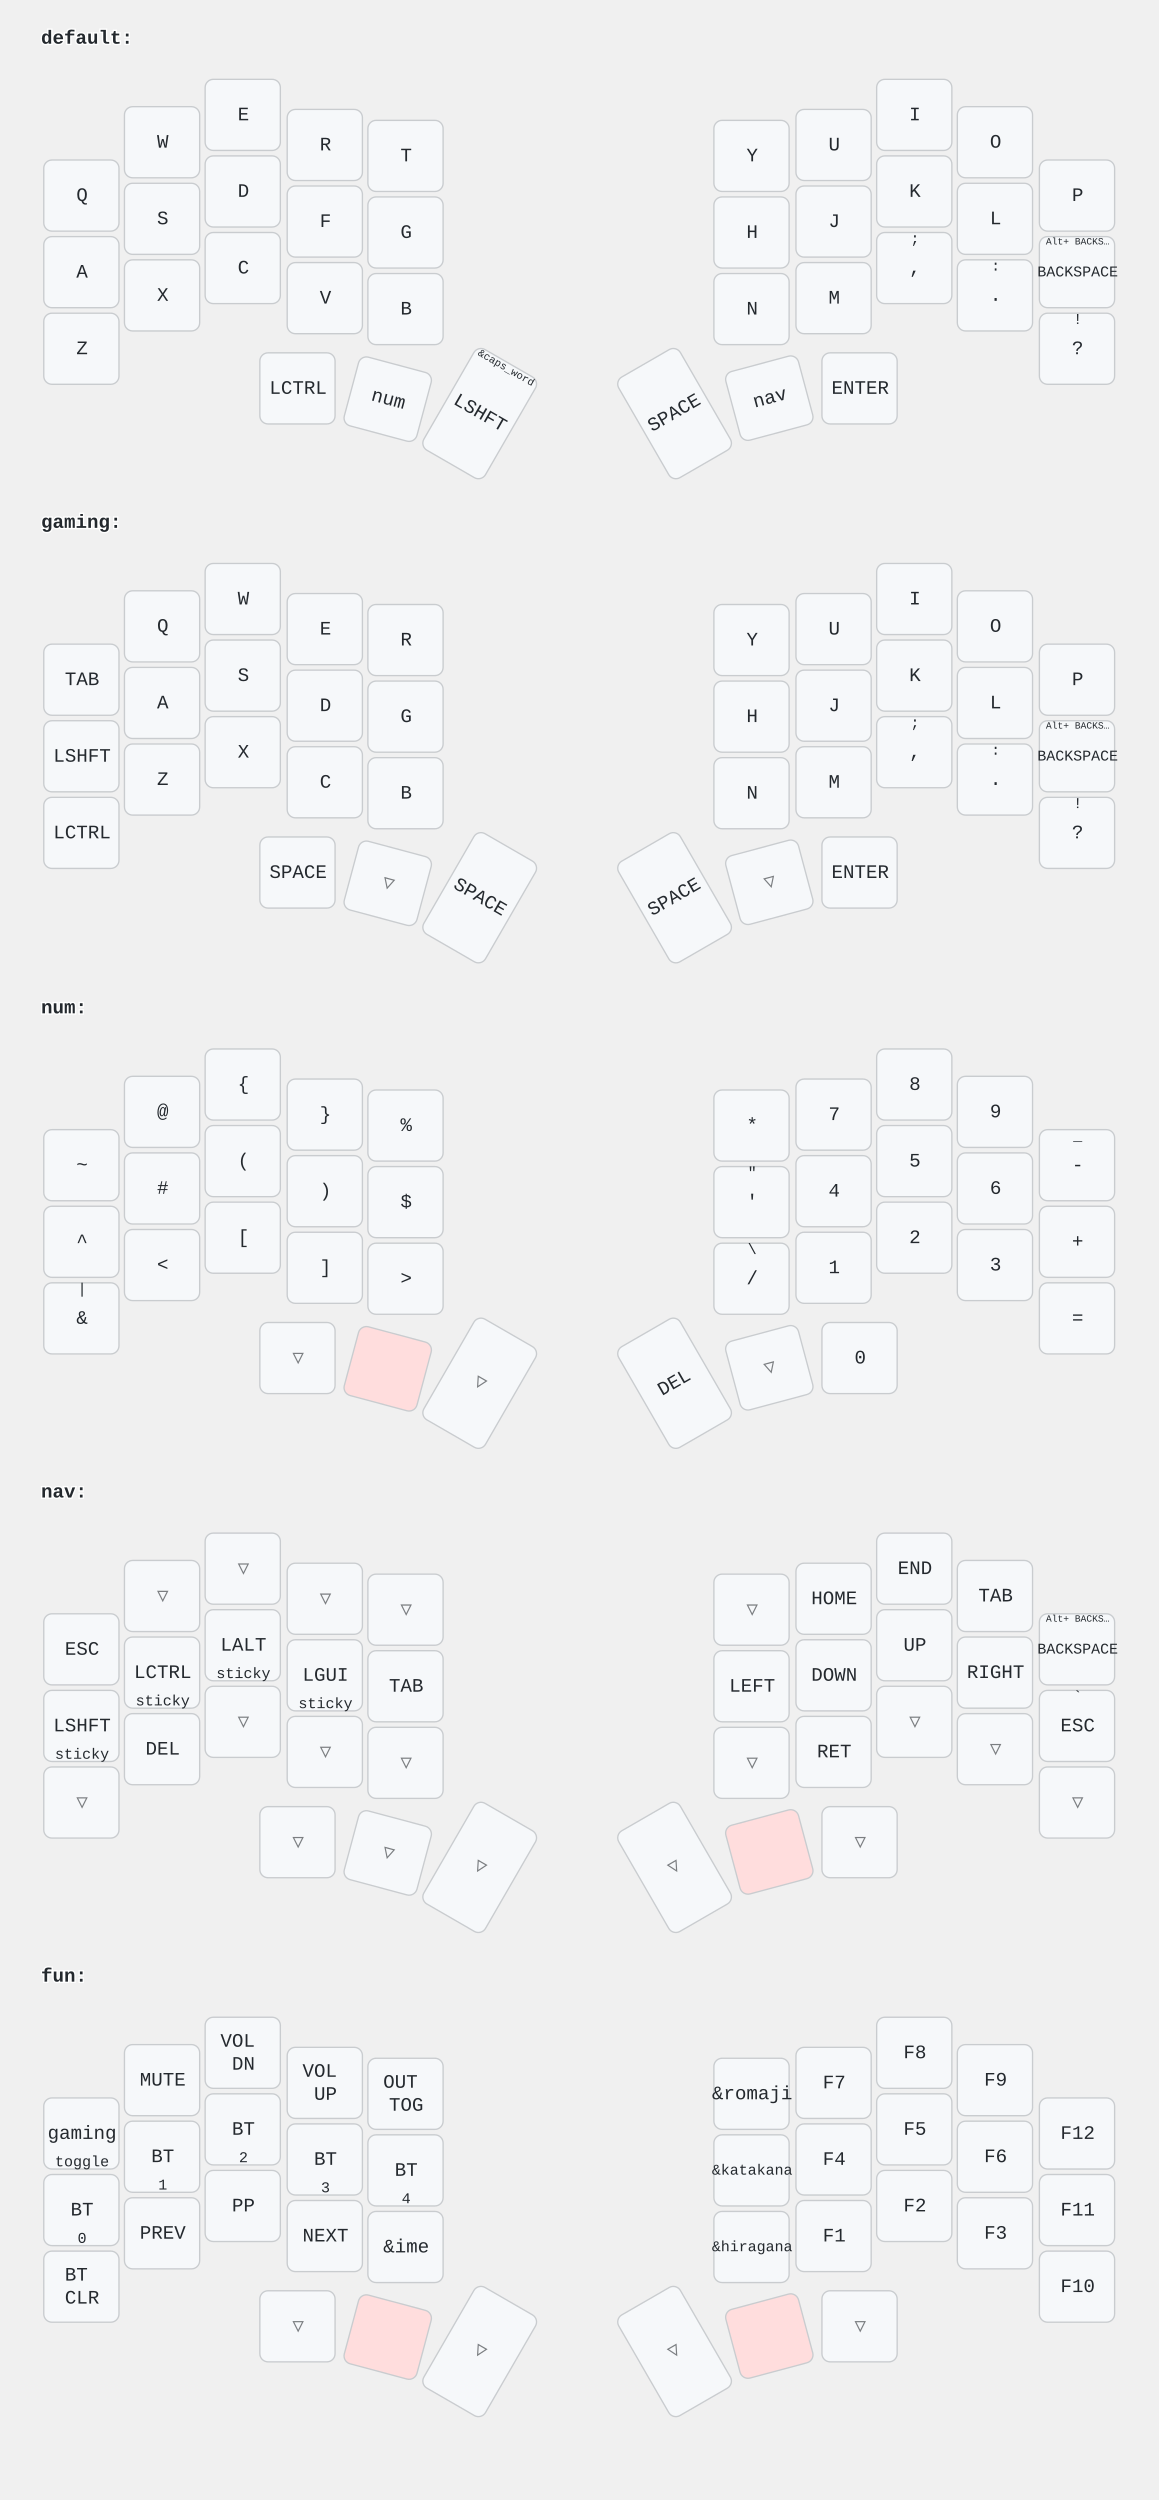
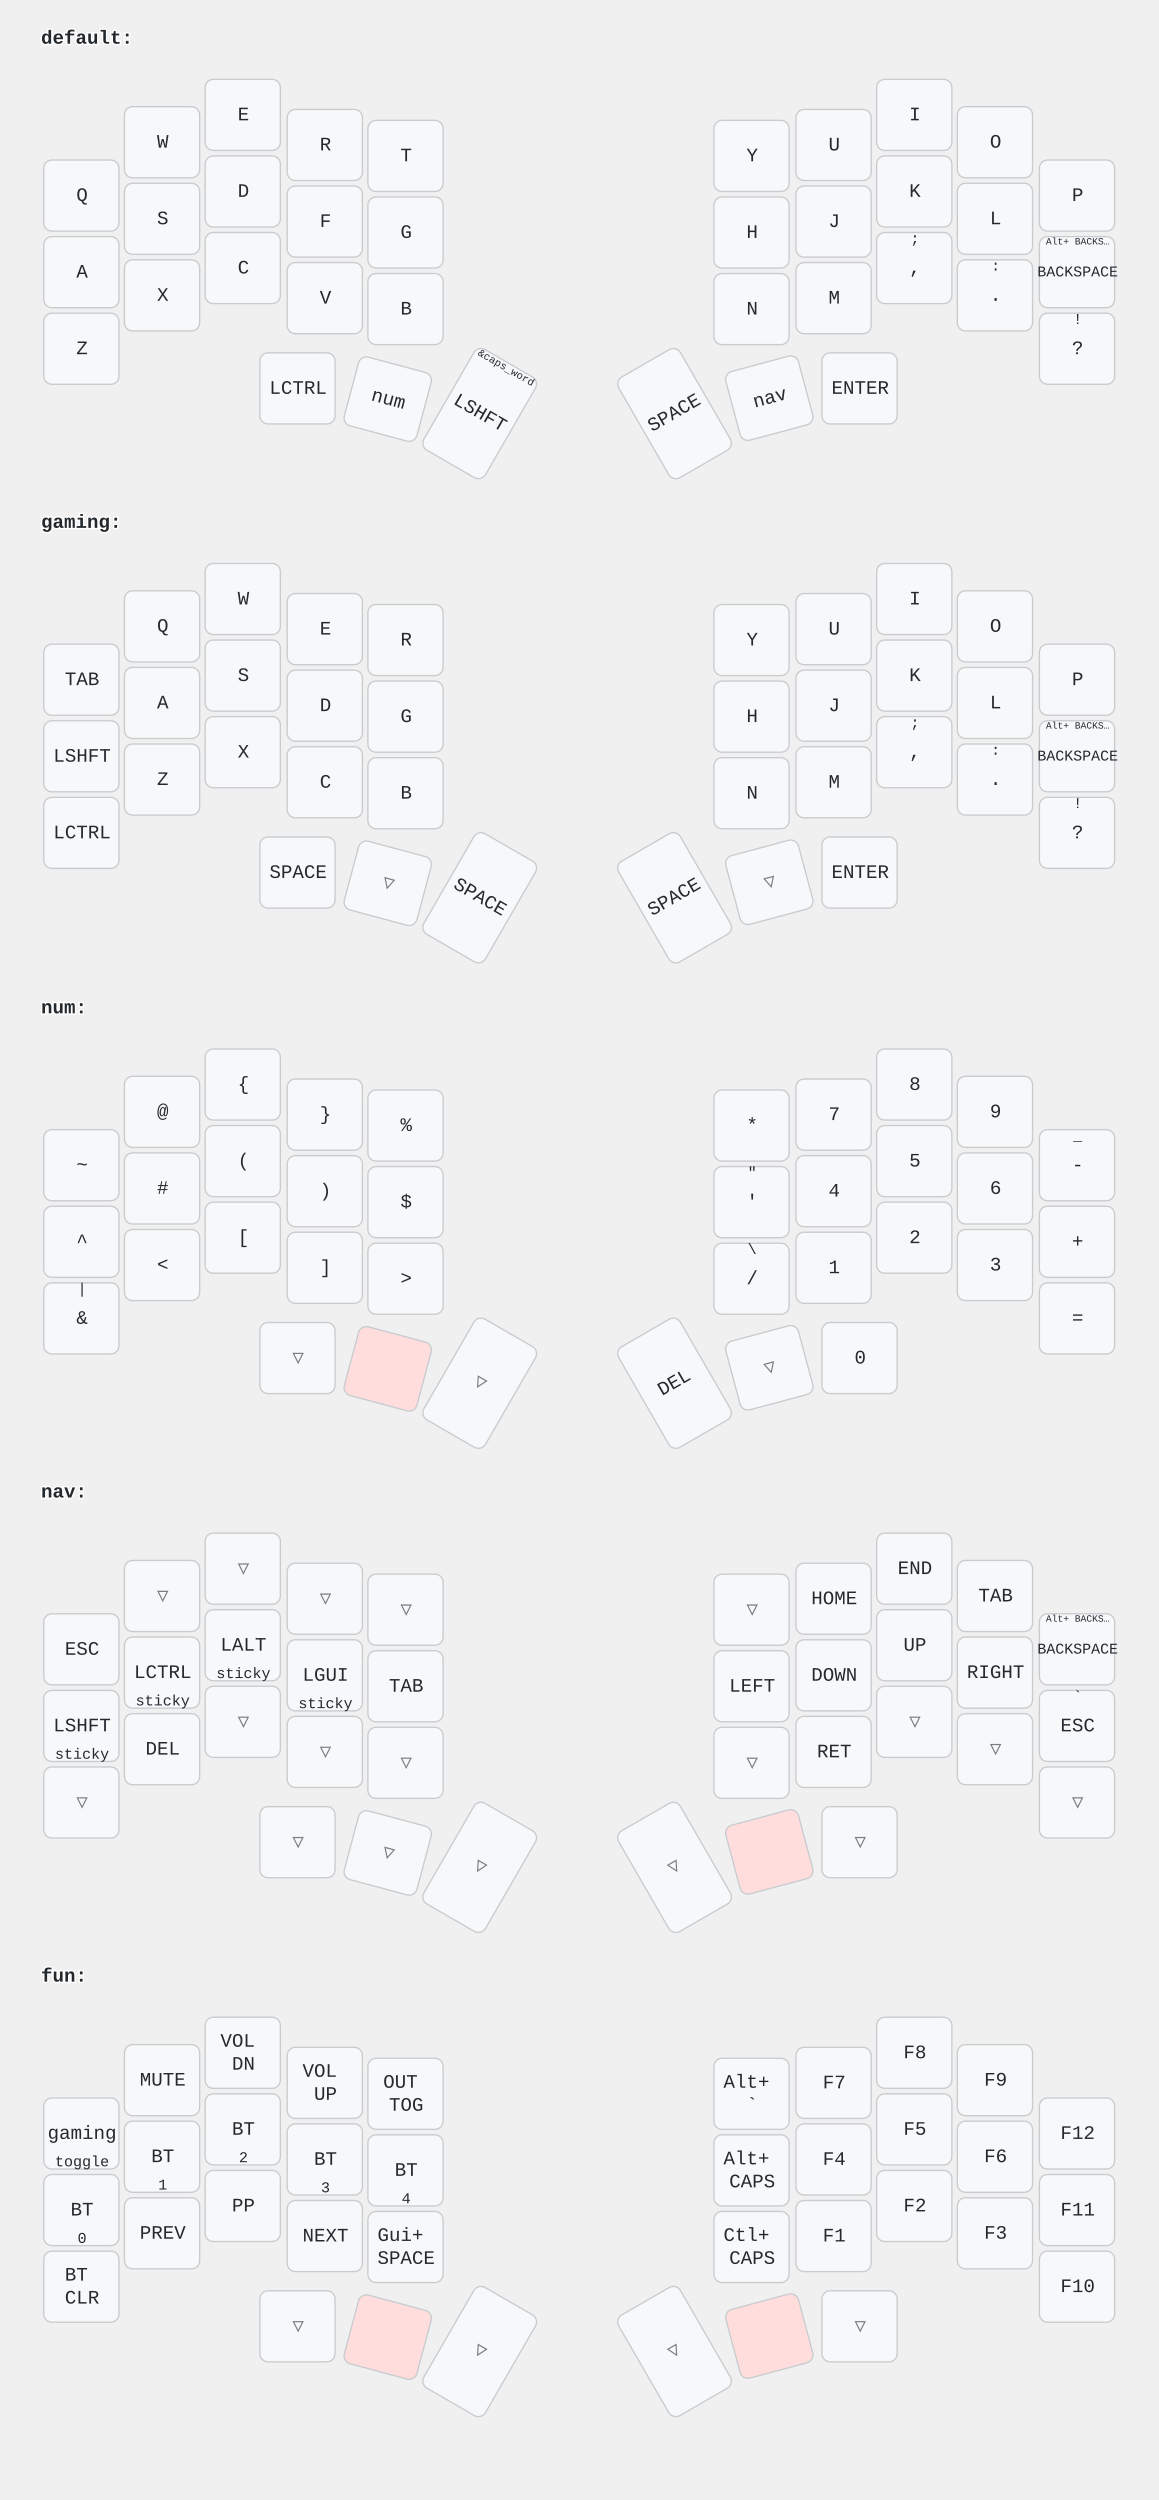
<svg xmlns="http://www.w3.org/2000/svg" width="847" height="1828" viewBox="0 0 847 1828" class="keymap">
  <style>/* inherit to force styles through use tags */
svg path {
    fill: inherit;
}

/* font and background color specifications */
svg.keymap {
    font-family: SFMono-Regular,Consolas,Liberation Mono,Menlo,monospace;
    font-size: 14px;
    font-kerning: normal;
    text-rendering: optimizeLegibility;
    fill: #24292e;
}

/* default key styling */
rect.key {
    fill: #f6f8fa;
    stroke: #c9cccf;
    stroke-width: 1;
}

/* default key side styling, only used is draw_key_sides is set */
rect.side {
    filter: brightness(90%);
}

/* color accent for combo boxes */
rect.combo, rect.combo-separate {
    fill: #cdf;
}

/* color accent for held keys */
rect.held, rect.combo.held {
    fill: #fdd;
}

/* color accent for ghost (optional) keys */
rect.ghost, rect.combo.ghost {
    stroke-dasharray: 4, 4;
    stroke-width: 2;
}

text {
    text-anchor: middle;
    dominant-baseline: middle;
}

/* styling for layer labels */
text.label {
    font-weight: bold;
    text-anchor: start;
    stroke: white;
    stroke-width: 2;
    paint-order: stroke;
}

/* styling for combo tap, and key hold/shifted label text */
text.combo, text.hold, text.shifted {
    font-size: 11px;
}

text.hold {
    text-anchor: middle;
    dominant-baseline: auto;
}

text.shifted {
    text-anchor: middle;
    dominant-baseline: hanging;
}

/* styling for hold/shifted label text in combo box */
text.combo.hold, text.combo.shifted {
    font-size: 8px;
}

/* lighter symbol for transparent keys */
text.trans {
    fill: #7b7e81;
}

/* styling for combo dendrons */
path.combo {
    stroke-width: 1;
    stroke: gray;
    fill: none;
}

/* Start Tabler Icons Cleanup */
/* cannot use height/width with glyphs */
.icon-tabler &gt; path {
    fill: inherit;
    stroke: inherit;
    stroke-width: 2;
}
/* hide tabler's default box */
.icon-tabler &gt; path[stroke="none"][fill="none"] {
    visibility: hidden;
}
/* End Tabler Icons Cleanup */
</style>
  <g transform="translate(30, 0)" class="layer-default">
    <text x="0" y="28" class="label" id="default">default:</text>
    <g transform="translate(0, 56)">
      <g transform="translate(30, 87)" class="key keypos-0">
        <rect rx="6" ry="6" x="-28" y="-26" width="55" height="52" class="key" />
        <text x="0" y="0" class="key tap">Q</text>
      </g>
      <g transform="translate(89, 48)" class="key keypos-1">
        <rect rx="6" ry="6" x="-28" y="-26" width="55" height="52" class="key" />
        <text x="0" y="0" class="key tap">W</text>
      </g>
      <g transform="translate(148, 28)" class="key keypos-2">
        <rect rx="6" ry="6" x="-28" y="-26" width="55" height="52" class="key" />
        <text x="0" y="0" class="key tap">E</text>
      </g>
      <g transform="translate(208, 50)" class="key keypos-3">
        <rect rx="6" ry="6" x="-28" y="-26" width="55" height="52" class="key" />
        <text x="0" y="0" class="key tap">R</text>
      </g>
      <g transform="translate(267, 58)" class="key keypos-4">
        <rect rx="6" ry="6" x="-28" y="-26" width="55" height="52" class="key" />
        <text x="0" y="0" class="key tap">T</text>
      </g>
      <g transform="translate(520, 58)" class="key keypos-5">
        <rect rx="6" ry="6" x="-28" y="-26" width="55" height="52" class="key" />
        <text x="0" y="0" class="key tap">Y</text>
      </g>
      <g transform="translate(580, 50)" class="key keypos-6">
        <rect rx="6" ry="6" x="-28" y="-26" width="55" height="52" class="key" />
        <text x="0" y="0" class="key tap">U</text>
      </g>
      <g transform="translate(639, 28)" class="key keypos-7">
        <rect rx="6" ry="6" x="-28" y="-26" width="55" height="52" class="key" />
        <text x="0" y="0" class="key tap">I</text>
      </g>
      <g transform="translate(698, 48)" class="key keypos-8">
        <rect rx="6" ry="6" x="-28" y="-26" width="55" height="52" class="key" />
        <text x="0" y="0" class="key tap">O</text>
      </g>
      <g transform="translate(758, 87)" class="key keypos-9">
        <rect rx="6" ry="6" x="-28" y="-26" width="55" height="52" class="key" />
        <text x="0" y="0" class="key tap">P</text>
      </g>
      <g transform="translate(30, 143)" class="key keypos-10">
        <rect rx="6" ry="6" x="-28" y="-26" width="55" height="52" class="key" />
        <text x="0" y="0" class="key tap">A</text>
      </g>
      <g transform="translate(89, 104)" class="key keypos-11">
        <rect rx="6" ry="6" x="-28" y="-26" width="55" height="52" class="key" />
        <text x="0" y="0" class="key tap">S</text>
      </g>
      <g transform="translate(148, 84)" class="key keypos-12">
        <rect rx="6" ry="6" x="-28" y="-26" width="55" height="52" class="key" />
        <text x="0" y="0" class="key tap">D</text>
      </g>
      <g transform="translate(208, 106)" class="key keypos-13">
        <rect rx="6" ry="6" x="-28" y="-26" width="55" height="52" class="key" />
        <text x="0" y="0" class="key tap">F</text>
      </g>
      <g transform="translate(267, 114)" class="key keypos-14">
        <rect rx="6" ry="6" x="-28" y="-26" width="55" height="52" class="key" />
        <text x="0" y="0" class="key tap">G</text>
      </g>
      <g transform="translate(520, 114)" class="key keypos-15">
        <rect rx="6" ry="6" x="-28" y="-26" width="55" height="52" class="key" />
        <text x="0" y="0" class="key tap">H</text>
      </g>
      <g transform="translate(580, 106)" class="key keypos-16">
        <rect rx="6" ry="6" x="-28" y="-26" width="55" height="52" class="key" />
        <text x="0" y="0" class="key tap">J</text>
      </g>
      <g transform="translate(639, 84)" class="key keypos-17">
        <rect rx="6" ry="6" x="-28" y="-26" width="55" height="52" class="key" />
        <text x="0" y="0" class="key tap">K</text>
      </g>
      <g transform="translate(698, 104)" class="key keypos-18">
        <rect rx="6" ry="6" x="-28" y="-26" width="55" height="52" class="key" />
        <text x="0" y="0" class="key tap">L</text>
      </g>
      <g transform="translate(758, 143)" class="key keypos-19">
        <rect rx="6" ry="6" x="-28" y="-26" width="55" height="52" class="key" />
        <text x="0" y="0" class="key tap">
          <tspan style="font-size: 78%">BACKSPACE</tspan>
        </text>
        <text x="0" y="-24" class="key shifted">
          <tspan style="font-size: 64%">Alt+ BACKS…</tspan>
        </text>
      </g>
      <g transform="translate(30, 199)" class="key keypos-20">
        <rect rx="6" ry="6" x="-28" y="-26" width="55" height="52" class="key" />
        <text x="0" y="0" class="key tap">Z</text>
      </g>
      <g transform="translate(89, 160)" class="key keypos-21">
        <rect rx="6" ry="6" x="-28" y="-26" width="55" height="52" class="key" />
        <text x="0" y="0" class="key tap">X</text>
      </g>
      <g transform="translate(148, 140)" class="key keypos-22">
        <rect rx="6" ry="6" x="-28" y="-26" width="55" height="52" class="key" />
        <text x="0" y="0" class="key tap">C</text>
      </g>
      <g transform="translate(208, 162)" class="key keypos-23">
        <rect rx="6" ry="6" x="-28" y="-26" width="55" height="52" class="key" />
        <text x="0" y="0" class="key tap">V</text>
      </g>
      <g transform="translate(267, 170)" class="key keypos-24">
        <rect rx="6" ry="6" x="-28" y="-26" width="55" height="52" class="key" />
        <text x="0" y="0" class="key tap">B</text>
      </g>
      <g transform="translate(520, 170)" class="key keypos-25">
        <rect rx="6" ry="6" x="-28" y="-26" width="55" height="52" class="key" />
        <text x="0" y="0" class="key tap">N</text>
      </g>
      <g transform="translate(580, 162)" class="key keypos-26">
        <rect rx="6" ry="6" x="-28" y="-26" width="55" height="52" class="key" />
        <text x="0" y="0" class="key tap">M</text>
      </g>
      <g transform="translate(639, 140)" class="key keypos-27">
        <rect rx="6" ry="6" x="-28" y="-26" width="55" height="52" class="key" />
        <text x="0" y="0" class="key tap">,</text>
        <text x="0" y="-24" class="key shifted">;</text>
      </g>
      <g transform="translate(698, 160)" class="key keypos-28">
        <rect rx="6" ry="6" x="-28" y="-26" width="55" height="52" class="key" />
        <text x="0" y="0" class="key tap">.</text>
        <text x="0" y="-24" class="key shifted">:</text>
      </g>
      <g transform="translate(758, 199)" class="key keypos-29">
        <rect rx="6" ry="6" x="-28" y="-26" width="55" height="52" class="key" />
        <text x="0" y="0" class="key tap">?</text>
        <text x="0" y="-24" class="key shifted">!</text>
      </g>
      <g transform="translate(188, 228)" class="key keypos-30">
        <rect rx="6" ry="6" x="-28" y="-26" width="55" height="52" class="key" />
        <text x="0" y="0" class="key tap">LCTRL</text>
      </g>
      <g transform="translate(254, 236) rotate(15.0)" class="key keypos-31">
        <rect rx="6" ry="6" x="-28" y="-26" width="55" height="52" class="key" />
        <a href="#num">
          <text x="0" y="0" class="key tap layer-activator">num</text>
        </a>
      </g>
      <g transform="translate(321, 246) rotate(30.0)" class="key keypos-32">
        <rect rx="6" ry="6" x="-26" y="-42" width="52" height="85" class="key" />
        <text x="0" y="0" class="key tap">LSHFT</text>
        <text x="0" y="-40" class="key shifted">
          <tspan style="font-size: 70%">&amp;caps_word</tspan>
        </text>
      </g>
      <g transform="translate(463, 246) rotate(-30.0)" class="key keypos-33">
        <rect rx="6" ry="6" x="-26" y="-42" width="52" height="85" class="key" />
        <text x="0" y="0" class="key tap">SPACE</text>
      </g>
      <g transform="translate(533, 235) rotate(-15.0)" class="key keypos-34">
        <rect rx="6" ry="6" x="-28" y="-26" width="55" height="52" class="key" />
        <a href="#nav">
          <text x="0" y="0" class="key tap layer-activator">nav</text>
        </a>
      </g>
      <g transform="translate(599, 228)" class="key keypos-35">
        <rect rx="6" ry="6" x="-28" y="-26" width="55" height="52" class="key" />
        <text x="0" y="0" class="key tap">ENTER</text>
      </g>
    </g>
  </g>
  <g transform="translate(30, 354)" class="layer-gaming">
    <text x="0" y="28" class="label" id="gaming">gaming:</text>
    <g transform="translate(0, 56)">
      <g transform="translate(30, 87)" class="key keypos-0">
        <rect rx="6" ry="6" x="-28" y="-26" width="55" height="52" class="key" />
        <text x="0" y="0" class="key tap">TAB</text>
      </g>
      <g transform="translate(89, 48)" class="key keypos-1">
        <rect rx="6" ry="6" x="-28" y="-26" width="55" height="52" class="key" />
        <text x="0" y="0" class="key tap">Q</text>
      </g>
      <g transform="translate(148, 28)" class="key keypos-2">
        <rect rx="6" ry="6" x="-28" y="-26" width="55" height="52" class="key" />
        <text x="0" y="0" class="key tap">W</text>
      </g>
      <g transform="translate(208, 50)" class="key keypos-3">
        <rect rx="6" ry="6" x="-28" y="-26" width="55" height="52" class="key" />
        <text x="0" y="0" class="key tap">E</text>
      </g>
      <g transform="translate(267, 58)" class="key keypos-4">
        <rect rx="6" ry="6" x="-28" y="-26" width="55" height="52" class="key" />
        <text x="0" y="0" class="key tap">R</text>
      </g>
      <g transform="translate(520, 58)" class="key keypos-5">
        <rect rx="6" ry="6" x="-28" y="-26" width="55" height="52" class="key" />
        <text x="0" y="0" class="key tap">Y</text>
      </g>
      <g transform="translate(580, 50)" class="key keypos-6">
        <rect rx="6" ry="6" x="-28" y="-26" width="55" height="52" class="key" />
        <text x="0" y="0" class="key tap">U</text>
      </g>
      <g transform="translate(639, 28)" class="key keypos-7">
        <rect rx="6" ry="6" x="-28" y="-26" width="55" height="52" class="key" />
        <text x="0" y="0" class="key tap">I</text>
      </g>
      <g transform="translate(698, 48)" class="key keypos-8">
        <rect rx="6" ry="6" x="-28" y="-26" width="55" height="52" class="key" />
        <text x="0" y="0" class="key tap">O</text>
      </g>
      <g transform="translate(758, 87)" class="key keypos-9">
        <rect rx="6" ry="6" x="-28" y="-26" width="55" height="52" class="key" />
        <text x="0" y="0" class="key tap">P</text>
      </g>
      <g transform="translate(30, 143)" class="key keypos-10">
        <rect rx="6" ry="6" x="-28" y="-26" width="55" height="52" class="key" />
        <text x="0" y="0" class="key tap">LSHFT</text>
      </g>
      <g transform="translate(89, 104)" class="key keypos-11">
        <rect rx="6" ry="6" x="-28" y="-26" width="55" height="52" class="key" />
        <text x="0" y="0" class="key tap">A</text>
      </g>
      <g transform="translate(148, 84)" class="key keypos-12">
        <rect rx="6" ry="6" x="-28" y="-26" width="55" height="52" class="key" />
        <text x="0" y="0" class="key tap">S</text>
      </g>
      <g transform="translate(208, 106)" class="key keypos-13">
        <rect rx="6" ry="6" x="-28" y="-26" width="55" height="52" class="key" />
        <text x="0" y="0" class="key tap">D</text>
      </g>
      <g transform="translate(267, 114)" class="key keypos-14">
        <rect rx="6" ry="6" x="-28" y="-26" width="55" height="52" class="key" />
        <text x="0" y="0" class="key tap">G</text>
      </g>
      <g transform="translate(520, 114)" class="key keypos-15">
        <rect rx="6" ry="6" x="-28" y="-26" width="55" height="52" class="key" />
        <text x="0" y="0" class="key tap">H</text>
      </g>
      <g transform="translate(580, 106)" class="key keypos-16">
        <rect rx="6" ry="6" x="-28" y="-26" width="55" height="52" class="key" />
        <text x="0" y="0" class="key tap">J</text>
      </g>
      <g transform="translate(639, 84)" class="key keypos-17">
        <rect rx="6" ry="6" x="-28" y="-26" width="55" height="52" class="key" />
        <text x="0" y="0" class="key tap">K</text>
      </g>
      <g transform="translate(698, 104)" class="key keypos-18">
        <rect rx="6" ry="6" x="-28" y="-26" width="55" height="52" class="key" />
        <text x="0" y="0" class="key tap">L</text>
      </g>
      <g transform="translate(758, 143)" class="key keypos-19">
        <rect rx="6" ry="6" x="-28" y="-26" width="55" height="52" class="key" />
        <text x="0" y="0" class="key tap">
          <tspan style="font-size: 78%">BACKSPACE</tspan>
        </text>
        <text x="0" y="-24" class="key shifted">
          <tspan style="font-size: 64%">Alt+ BACKS…</tspan>
        </text>
      </g>
      <g transform="translate(30, 199)" class="key keypos-20">
        <rect rx="6" ry="6" x="-28" y="-26" width="55" height="52" class="key" />
        <text x="0" y="0" class="key tap">LCTRL</text>
      </g>
      <g transform="translate(89, 160)" class="key keypos-21">
        <rect rx="6" ry="6" x="-28" y="-26" width="55" height="52" class="key" />
        <text x="0" y="0" class="key tap">Z</text>
      </g>
      <g transform="translate(148, 140)" class="key keypos-22">
        <rect rx="6" ry="6" x="-28" y="-26" width="55" height="52" class="key" />
        <text x="0" y="0" class="key tap">X</text>
      </g>
      <g transform="translate(208, 162)" class="key keypos-23">
        <rect rx="6" ry="6" x="-28" y="-26" width="55" height="52" class="key" />
        <text x="0" y="0" class="key tap">C</text>
      </g>
      <g transform="translate(267, 170)" class="key keypos-24">
        <rect rx="6" ry="6" x="-28" y="-26" width="55" height="52" class="key" />
        <text x="0" y="0" class="key tap">B</text>
      </g>
      <g transform="translate(520, 170)" class="key keypos-25">
        <rect rx="6" ry="6" x="-28" y="-26" width="55" height="52" class="key" />
        <text x="0" y="0" class="key tap">N</text>
      </g>
      <g transform="translate(580, 162)" class="key keypos-26">
        <rect rx="6" ry="6" x="-28" y="-26" width="55" height="52" class="key" />
        <text x="0" y="0" class="key tap">M</text>
      </g>
      <g transform="translate(639, 140)" class="key keypos-27">
        <rect rx="6" ry="6" x="-28" y="-26" width="55" height="52" class="key" />
        <text x="0" y="0" class="key tap">,</text>
        <text x="0" y="-24" class="key shifted">;</text>
      </g>
      <g transform="translate(698, 160)" class="key keypos-28">
        <rect rx="6" ry="6" x="-28" y="-26" width="55" height="52" class="key" />
        <text x="0" y="0" class="key tap">.</text>
        <text x="0" y="-24" class="key shifted">:</text>
      </g>
      <g transform="translate(758, 199)" class="key keypos-29">
        <rect rx="6" ry="6" x="-28" y="-26" width="55" height="52" class="key" />
        <text x="0" y="0" class="key tap">?</text>
        <text x="0" y="-24" class="key shifted">!</text>
      </g>
      <g transform="translate(188, 228)" class="key keypos-30">
        <rect rx="6" ry="6" x="-28" y="-26" width="55" height="52" class="key" />
        <text x="0" y="0" class="key tap">SPACE</text>
      </g>
      <g transform="translate(254, 236) rotate(15.0)" class="key trans keypos-31">
        <rect rx="6" ry="6" x="-28" y="-26" width="55" height="52" class="key trans" />
        <text x="0" y="0" class="key trans tap">▽</text>
      </g>
      <g transform="translate(321, 246) rotate(30.0)" class="key keypos-32">
        <rect rx="6" ry="6" x="-26" y="-42" width="52" height="85" class="key" />
        <text x="0" y="0" class="key tap">SPACE</text>
      </g>
      <g transform="translate(463, 246) rotate(-30.0)" class="key keypos-33">
        <rect rx="6" ry="6" x="-26" y="-42" width="52" height="85" class="key" />
        <text x="0" y="0" class="key tap">SPACE</text>
      </g>
      <g transform="translate(533, 235) rotate(-15.0)" class="key trans keypos-34">
        <rect rx="6" ry="6" x="-28" y="-26" width="55" height="52" class="key trans" />
        <text x="0" y="0" class="key trans tap">▽</text>
      </g>
      <g transform="translate(599, 228)" class="key keypos-35">
        <rect rx="6" ry="6" x="-28" y="-26" width="55" height="52" class="key" />
        <text x="0" y="0" class="key tap">ENTER</text>
      </g>
    </g>
  </g>
  <g transform="translate(30, 709)" class="layer-num">
    <text x="0" y="28" class="label" id="num">num:</text>
    <g transform="translate(0, 56)">
      <g transform="translate(30, 87)" class="key keypos-0">
        <rect rx="6" ry="6" x="-28" y="-26" width="55" height="52" class="key" />
        <text x="0" y="0" class="key tap">~</text>
      </g>
      <g transform="translate(89, 48)" class="key keypos-1">
        <rect rx="6" ry="6" x="-28" y="-26" width="55" height="52" class="key" />
        <text x="0" y="0" class="key tap">@</text>
      </g>
      <g transform="translate(148, 28)" class="key keypos-2">
        <rect rx="6" ry="6" x="-28" y="-26" width="55" height="52" class="key" />
        <text x="0" y="0" class="key tap">{</text>
      </g>
      <g transform="translate(208, 50)" class="key keypos-3">
        <rect rx="6" ry="6" x="-28" y="-26" width="55" height="52" class="key" />
        <text x="0" y="0" class="key tap">}</text>
      </g>
      <g transform="translate(267, 58)" class="key keypos-4">
        <rect rx="6" ry="6" x="-28" y="-26" width="55" height="52" class="key" />
        <text x="0" y="0" class="key tap">%</text>
      </g>
      <g transform="translate(520, 58)" class="key keypos-5">
        <rect rx="6" ry="6" x="-28" y="-26" width="55" height="52" class="key" />
        <text x="0" y="0" class="key tap">*</text>
      </g>
      <g transform="translate(580, 50)" class="key keypos-6">
        <rect rx="6" ry="6" x="-28" y="-26" width="55" height="52" class="key" />
        <text x="0" y="0" class="key tap">7</text>
      </g>
      <g transform="translate(639, 28)" class="key keypos-7">
        <rect rx="6" ry="6" x="-28" y="-26" width="55" height="52" class="key" />
        <text x="0" y="0" class="key tap">8</text>
      </g>
      <g transform="translate(698, 48)" class="key keypos-8">
        <rect rx="6" ry="6" x="-28" y="-26" width="55" height="52" class="key" />
        <text x="0" y="0" class="key tap">9</text>
      </g>
      <g transform="translate(758, 87)" class="key keypos-9">
        <rect rx="6" ry="6" x="-28" y="-26" width="55" height="52" class="key" />
        <text x="0" y="0" class="key tap">-</text>
        <text x="0" y="-24" class="key shifted">_</text>
      </g>
      <g transform="translate(30, 143)" class="key keypos-10">
        <rect rx="6" ry="6" x="-28" y="-26" width="55" height="52" class="key" />
        <text x="0" y="0" class="key tap">^</text>
      </g>
      <g transform="translate(89, 104)" class="key keypos-11">
        <rect rx="6" ry="6" x="-28" y="-26" width="55" height="52" class="key" />
        <text x="0" y="0" class="key tap">#</text>
      </g>
      <g transform="translate(148, 84)" class="key keypos-12">
        <rect rx="6" ry="6" x="-28" y="-26" width="55" height="52" class="key" />
        <text x="0" y="0" class="key tap">(</text>
      </g>
      <g transform="translate(208, 106)" class="key keypos-13">
        <rect rx="6" ry="6" x="-28" y="-26" width="55" height="52" class="key" />
        <text x="0" y="0" class="key tap">)</text>
      </g>
      <g transform="translate(267, 114)" class="key keypos-14">
        <rect rx="6" ry="6" x="-28" y="-26" width="55" height="52" class="key" />
        <text x="0" y="0" class="key tap">$</text>
      </g>
      <g transform="translate(520, 114)" class="key keypos-15">
        <rect rx="6" ry="6" x="-28" y="-26" width="55" height="52" class="key" />
        <text x="0" y="0" class="key tap">'</text>
        <text x="0" y="-24" class="key shifted">"</text>
      </g>
      <g transform="translate(580, 106)" class="key keypos-16">
        <rect rx="6" ry="6" x="-28" y="-26" width="55" height="52" class="key" />
        <text x="0" y="0" class="key tap">4</text>
      </g>
      <g transform="translate(639, 84)" class="key keypos-17">
        <rect rx="6" ry="6" x="-28" y="-26" width="55" height="52" class="key" />
        <text x="0" y="0" class="key tap">5</text>
      </g>
      <g transform="translate(698, 104)" class="key keypos-18">
        <rect rx="6" ry="6" x="-28" y="-26" width="55" height="52" class="key" />
        <text x="0" y="0" class="key tap">6</text>
      </g>
      <g transform="translate(758, 143)" class="key keypos-19">
        <rect rx="6" ry="6" x="-28" y="-26" width="55" height="52" class="key" />
        <text x="0" y="0" class="key tap">+</text>
      </g>
      <g transform="translate(30, 199)" class="key keypos-20">
        <rect rx="6" ry="6" x="-28" y="-26" width="55" height="52" class="key" />
        <text x="0" y="0" class="key tap">&amp;</text>
        <text x="0" y="-24" class="key shifted">|</text>
      </g>
      <g transform="translate(89, 160)" class="key keypos-21">
        <rect rx="6" ry="6" x="-28" y="-26" width="55" height="52" class="key" />
        <text x="0" y="0" class="key tap">&lt;</text>
      </g>
      <g transform="translate(148, 140)" class="key keypos-22">
        <rect rx="6" ry="6" x="-28" y="-26" width="55" height="52" class="key" />
        <text x="0" y="0" class="key tap">[</text>
      </g>
      <g transform="translate(208, 162)" class="key keypos-23">
        <rect rx="6" ry="6" x="-28" y="-26" width="55" height="52" class="key" />
        <text x="0" y="0" class="key tap">]</text>
      </g>
      <g transform="translate(267, 170)" class="key keypos-24">
        <rect rx="6" ry="6" x="-28" y="-26" width="55" height="52" class="key" />
        <text x="0" y="0" class="key tap">&gt;</text>
      </g>
      <g transform="translate(520, 170)" class="key keypos-25">
        <rect rx="6" ry="6" x="-28" y="-26" width="55" height="52" class="key" />
        <text x="0" y="0" class="key tap">/</text>
        <text x="0" y="-24" class="key shifted">\</text>
      </g>
      <g transform="translate(580, 162)" class="key keypos-26">
        <rect rx="6" ry="6" x="-28" y="-26" width="55" height="52" class="key" />
        <text x="0" y="0" class="key tap">1</text>
      </g>
      <g transform="translate(639, 140)" class="key keypos-27">
        <rect rx="6" ry="6" x="-28" y="-26" width="55" height="52" class="key" />
        <text x="0" y="0" class="key tap">2</text>
      </g>
      <g transform="translate(698, 160)" class="key keypos-28">
        <rect rx="6" ry="6" x="-28" y="-26" width="55" height="52" class="key" />
        <text x="0" y="0" class="key tap">3</text>
      </g>
      <g transform="translate(758, 199)" class="key keypos-29">
        <rect rx="6" ry="6" x="-28" y="-26" width="55" height="52" class="key" />
        <text x="0" y="0" class="key tap">=</text>
      </g>
      <g transform="translate(188, 228)" class="key trans keypos-30">
        <rect rx="6" ry="6" x="-28" y="-26" width="55" height="52" class="key trans" />
        <text x="0" y="0" class="key trans tap">▽</text>
      </g>
      <g transform="translate(254, 236) rotate(15.0)" class="key held keypos-31">
        <rect rx="6" ry="6" x="-28" y="-26" width="55" height="52" class="key held" />
      </g>
      <g transform="translate(321, 246) rotate(30.0)" class="key trans keypos-32">
        <rect rx="6" ry="6" x="-26" y="-42" width="52" height="85" class="key trans" />
        <text x="0" y="0" class="key trans tap">▽</text>
      </g>
      <g transform="translate(463, 246) rotate(-30.0)" class="key keypos-33">
        <rect rx="6" ry="6" x="-26" y="-42" width="52" height="85" class="key" />
        <text x="0" y="0" class="key tap">DEL</text>
      </g>
      <g transform="translate(533, 235) rotate(-15.0)" class="key trans keypos-34">
        <rect rx="6" ry="6" x="-28" y="-26" width="55" height="52" class="key trans" />
        <text x="0" y="0" class="key trans tap">▽</text>
      </g>
      <g transform="translate(599, 228)" class="key keypos-35">
        <rect rx="6" ry="6" x="-28" y="-26" width="55" height="52" class="key" />
        <text x="0" y="0" class="key tap">0</text>
      </g>
    </g>
  </g>
  <g transform="translate(30, 1063)" class="layer-nav">
    <text x="0" y="28" class="label" id="nav">nav:</text>
    <g transform="translate(0, 56)">
      <g transform="translate(30, 87)" class="key keypos-0">
        <rect rx="6" ry="6" x="-28" y="-26" width="55" height="52" class="key" />
        <text x="0" y="0" class="key tap">ESC</text>
      </g>
      <g transform="translate(89, 48)" class="key trans keypos-1">
        <rect rx="6" ry="6" x="-28" y="-26" width="55" height="52" class="key trans" />
        <text x="0" y="0" class="key trans tap">▽</text>
      </g>
      <g transform="translate(148, 28)" class="key trans keypos-2">
        <rect rx="6" ry="6" x="-28" y="-26" width="55" height="52" class="key trans" />
        <text x="0" y="0" class="key trans tap">▽</text>
      </g>
      <g transform="translate(208, 50)" class="key trans keypos-3">
        <rect rx="6" ry="6" x="-28" y="-26" width="55" height="52" class="key trans" />
        <text x="0" y="0" class="key trans tap">▽</text>
      </g>
      <g transform="translate(267, 58)" class="key trans keypos-4">
        <rect rx="6" ry="6" x="-28" y="-26" width="55" height="52" class="key trans" />
        <text x="0" y="0" class="key trans tap">▽</text>
      </g>
      <g transform="translate(520, 58)" class="key trans keypos-5">
        <rect rx="6" ry="6" x="-28" y="-26" width="55" height="52" class="key trans" />
        <text x="0" y="0" class="key trans tap">▽</text>
      </g>
      <g transform="translate(580, 50)" class="key keypos-6">
        <rect rx="6" ry="6" x="-28" y="-26" width="55" height="52" class="key" />
        <text x="0" y="0" class="key tap">HOME</text>
      </g>
      <g transform="translate(639, 28)" class="key keypos-7">
        <rect rx="6" ry="6" x="-28" y="-26" width="55" height="52" class="key" />
        <text x="0" y="0" class="key tap">END</text>
      </g>
      <g transform="translate(698, 48)" class="key keypos-8">
        <rect rx="6" ry="6" x="-28" y="-26" width="55" height="52" class="key" />
        <text x="0" y="0" class="key tap">TAB</text>
      </g>
      <g transform="translate(758, 87)" class="key keypos-9">
        <rect rx="6" ry="6" x="-28" y="-26" width="55" height="52" class="key" />
        <text x="0" y="0" class="key tap">
          <tspan style="font-size: 78%">BACKSPACE</tspan>
        </text>
        <text x="0" y="-24" class="key shifted">
          <tspan style="font-size: 64%">Alt+ BACKS…</tspan>
        </text>
      </g>
      <g transform="translate(30, 143)" class="key keypos-10">
        <rect rx="6" ry="6" x="-28" y="-26" width="55" height="52" class="key" />
        <text x="0" y="0" class="key tap">LSHFT</text>
        <text x="0" y="24" class="key hold">sticky</text>
      </g>
      <g transform="translate(89, 104)" class="key keypos-11">
        <rect rx="6" ry="6" x="-28" y="-26" width="55" height="52" class="key" />
        <text x="0" y="0" class="key tap">LCTRL</text>
        <text x="0" y="24" class="key hold">sticky</text>
      </g>
      <g transform="translate(148, 84)" class="key keypos-12">
        <rect rx="6" ry="6" x="-28" y="-26" width="55" height="52" class="key" />
        <text x="0" y="0" class="key tap">LALT</text>
        <text x="0" y="24" class="key hold">sticky</text>
      </g>
      <g transform="translate(208, 106)" class="key keypos-13">
        <rect rx="6" ry="6" x="-28" y="-26" width="55" height="52" class="key" />
        <text x="0" y="0" class="key tap">LGUI</text>
        <text x="0" y="24" class="key hold">sticky</text>
      </g>
      <g transform="translate(267, 114)" class="key keypos-14">
        <rect rx="6" ry="6" x="-28" y="-26" width="55" height="52" class="key" />
        <text x="0" y="0" class="key tap">TAB</text>
      </g>
      <g transform="translate(520, 114)" class="key keypos-15">
        <rect rx="6" ry="6" x="-28" y="-26" width="55" height="52" class="key" />
        <text x="0" y="0" class="key tap">LEFT</text>
      </g>
      <g transform="translate(580, 106)" class="key keypos-16">
        <rect rx="6" ry="6" x="-28" y="-26" width="55" height="52" class="key" />
        <text x="0" y="0" class="key tap">DOWN</text>
      </g>
      <g transform="translate(639, 84)" class="key keypos-17">
        <rect rx="6" ry="6" x="-28" y="-26" width="55" height="52" class="key" />
        <text x="0" y="0" class="key tap">UP</text>
      </g>
      <g transform="translate(698, 104)" class="key keypos-18">
        <rect rx="6" ry="6" x="-28" y="-26" width="55" height="52" class="key" />
        <text x="0" y="0" class="key tap">RIGHT</text>
      </g>
      <g transform="translate(758, 143)" class="key keypos-19">
        <rect rx="6" ry="6" x="-28" y="-26" width="55" height="52" class="key" />
        <text x="0" y="0" class="key tap">ESC</text>
        <text x="0" y="-24" class="key shifted">`</text>
      </g>
      <g transform="translate(30, 199)" class="key trans keypos-20">
        <rect rx="6" ry="6" x="-28" y="-26" width="55" height="52" class="key trans" />
        <text x="0" y="0" class="key trans tap">▽</text>
      </g>
      <g transform="translate(89, 160)" class="key keypos-21">
        <rect rx="6" ry="6" x="-28" y="-26" width="55" height="52" class="key" />
        <text x="0" y="0" class="key tap">DEL</text>
      </g>
      <g transform="translate(148, 140)" class="key trans keypos-22">
        <rect rx="6" ry="6" x="-28" y="-26" width="55" height="52" class="key trans" />
        <text x="0" y="0" class="key trans tap">▽</text>
      </g>
      <g transform="translate(208, 162)" class="key trans keypos-23">
        <rect rx="6" ry="6" x="-28" y="-26" width="55" height="52" class="key trans" />
        <text x="0" y="0" class="key trans tap">▽</text>
      </g>
      <g transform="translate(267, 170)" class="key trans keypos-24">
        <rect rx="6" ry="6" x="-28" y="-26" width="55" height="52" class="key trans" />
        <text x="0" y="0" class="key trans tap">▽</text>
      </g>
      <g transform="translate(520, 170)" class="key trans keypos-25">
        <rect rx="6" ry="6" x="-28" y="-26" width="55" height="52" class="key trans" />
        <text x="0" y="0" class="key trans tap">▽</text>
      </g>
      <g transform="translate(580, 162)" class="key keypos-26">
        <rect rx="6" ry="6" x="-28" y="-26" width="55" height="52" class="key" />
        <text x="0" y="0" class="key tap">RET</text>
      </g>
      <g transform="translate(639, 140)" class="key trans keypos-27">
        <rect rx="6" ry="6" x="-28" y="-26" width="55" height="52" class="key trans" />
        <text x="0" y="0" class="key trans tap">▽</text>
      </g>
      <g transform="translate(698, 160)" class="key trans keypos-28">
        <rect rx="6" ry="6" x="-28" y="-26" width="55" height="52" class="key trans" />
        <text x="0" y="0" class="key trans tap">▽</text>
      </g>
      <g transform="translate(758, 199)" class="key trans keypos-29">
        <rect rx="6" ry="6" x="-28" y="-26" width="55" height="52" class="key trans" />
        <text x="0" y="0" class="key trans tap">▽</text>
      </g>
      <g transform="translate(188, 228)" class="key trans keypos-30">
        <rect rx="6" ry="6" x="-28" y="-26" width="55" height="52" class="key trans" />
        <text x="0" y="0" class="key trans tap">▽</text>
      </g>
      <g transform="translate(254, 236) rotate(15.0)" class="key trans keypos-31">
        <rect rx="6" ry="6" x="-28" y="-26" width="55" height="52" class="key trans" />
        <text x="0" y="0" class="key trans tap">▽</text>
      </g>
      <g transform="translate(321, 246) rotate(30.0)" class="key trans keypos-32">
        <rect rx="6" ry="6" x="-26" y="-42" width="52" height="85" class="key trans" />
        <text x="0" y="0" class="key trans tap">▽</text>
      </g>
      <g transform="translate(463, 246) rotate(-30.0)" class="key trans keypos-33">
        <rect rx="6" ry="6" x="-26" y="-42" width="52" height="85" class="key trans" />
        <text x="0" y="0" class="key trans tap">▽</text>
      </g>
      <g transform="translate(533, 235) rotate(-15.0)" class="key held keypos-34">
        <rect rx="6" ry="6" x="-28" y="-26" width="55" height="52" class="key held" />
      </g>
      <g transform="translate(599, 228)" class="key trans keypos-35">
        <rect rx="6" ry="6" x="-28" y="-26" width="55" height="52" class="key trans" />
        <text x="0" y="0" class="key trans tap">▽</text>
      </g>
    </g>
  </g>
  <g transform="translate(30, 1417)" class="layer-fun">
    <text x="0" y="28" class="label" id="fun">fun:</text>
    <g transform="translate(0, 56)">
      <g transform="translate(30, 87)" class="key keypos-0">
        <rect rx="6" ry="6" x="-28" y="-26" width="55" height="52" class="key" />
        <a href="#gaming">
          <text x="0" y="0" class="key tap layer-activator">gaming</text>
        </a>
        <text x="0" y="24" class="key hold">toggle</text>
      </g>
      <g transform="translate(89, 48)" class="key keypos-1">
        <rect rx="6" ry="6" x="-28" y="-26" width="55" height="52" class="key" />
        <text x="0" y="0" class="key tap">MUTE</text>
      </g>
      <g transform="translate(148, 28)" class="key keypos-2">
        <rect rx="6" ry="6" x="-28" y="-26" width="55" height="52" class="key" />
        <text x="0" y="0" class="key tap">
          <tspan x="0" dy="-0.6em">VOL</tspan>
          <tspan x="0" dy="1.2em">DN</tspan>
        </text>
      </g>
      <g transform="translate(208, 50)" class="key keypos-3">
        <rect rx="6" ry="6" x="-28" y="-26" width="55" height="52" class="key" />
        <text x="0" y="0" class="key tap">
          <tspan x="0" dy="-0.6em">VOL</tspan>
          <tspan x="0" dy="1.2em">UP</tspan>
        </text>
      </g>
      <g transform="translate(267, 58)" class="key keypos-4">
        <rect rx="6" ry="6" x="-28" y="-26" width="55" height="52" class="key" />
        <text x="0" y="0" class="key tap">
          <tspan x="0" dy="-0.6em">OUT</tspan>
          <tspan x="0" dy="1.2em">TOG</tspan>
        </text>
      </g>
      <g transform="translate(520, 58)" class="key keypos-5">
        <rect rx="6" ry="6" x="-28" y="-26" width="55" height="52" class="key" />
-         <text x="0" y="0" class="key tap">&amp;romaji</text>
+         <text x="0" y="0" class="key tap">
+           <tspan x="0" dy="-0.6em">Alt+</tspan>
+           <tspan x="0" dy="1.2em">`</tspan>
+         </text>
      </g>
      <g transform="translate(580, 50)" class="key keypos-6">
        <rect rx="6" ry="6" x="-28" y="-26" width="55" height="52" class="key" />
        <text x="0" y="0" class="key tap">F7</text>
      </g>
      <g transform="translate(639, 28)" class="key keypos-7">
        <rect rx="6" ry="6" x="-28" y="-26" width="55" height="52" class="key" />
        <text x="0" y="0" class="key tap">F8</text>
      </g>
      <g transform="translate(698, 48)" class="key keypos-8">
        <rect rx="6" ry="6" x="-28" y="-26" width="55" height="52" class="key" />
        <text x="0" y="0" class="key tap">F9</text>
      </g>
      <g transform="translate(758, 87)" class="key keypos-9">
        <rect rx="6" ry="6" x="-28" y="-26" width="55" height="52" class="key" />
        <text x="0" y="0" class="key tap">F12</text>
      </g>
      <g transform="translate(30, 143)" class="key keypos-10">
        <rect rx="6" ry="6" x="-28" y="-26" width="55" height="52" class="key" />
        <text x="0" y="0" class="key tap">BT</text>
        <text x="0" y="24" class="key hold">0</text>
      </g>
      <g transform="translate(89, 104)" class="key keypos-11">
        <rect rx="6" ry="6" x="-28" y="-26" width="55" height="52" class="key" />
        <text x="0" y="0" class="key tap">BT</text>
        <text x="0" y="24" class="key hold">1</text>
      </g>
      <g transform="translate(148, 84)" class="key keypos-12">
        <rect rx="6" ry="6" x="-28" y="-26" width="55" height="52" class="key" />
        <text x="0" y="0" class="key tap">BT</text>
        <text x="0" y="24" class="key hold">2</text>
      </g>
      <g transform="translate(208, 106)" class="key keypos-13">
        <rect rx="6" ry="6" x="-28" y="-26" width="55" height="52" class="key" />
        <text x="0" y="0" class="key tap">BT</text>
        <text x="0" y="24" class="key hold">3</text>
      </g>
      <g transform="translate(267, 114)" class="key keypos-14">
        <rect rx="6" ry="6" x="-28" y="-26" width="55" height="52" class="key" />
        <text x="0" y="0" class="key tap">BT</text>
        <text x="0" y="24" class="key hold">4</text>
      </g>
      <g transform="translate(520, 114)" class="key keypos-15">
        <rect rx="6" ry="6" x="-28" y="-26" width="55" height="52" class="key" />
        <text x="0" y="0" class="key tap">
-           <tspan style="font-size: 78%">&amp;katakana</tspan>
+           <tspan x="0" dy="-0.6em">Alt+</tspan>
+           <tspan x="0" dy="1.2em">CAPS</tspan>
        </text>
      </g>
      <g transform="translate(580, 106)" class="key keypos-16">
        <rect rx="6" ry="6" x="-28" y="-26" width="55" height="52" class="key" />
        <text x="0" y="0" class="key tap">F4</text>
      </g>
      <g transform="translate(639, 84)" class="key keypos-17">
        <rect rx="6" ry="6" x="-28" y="-26" width="55" height="52" class="key" />
        <text x="0" y="0" class="key tap">F5</text>
      </g>
      <g transform="translate(698, 104)" class="key keypos-18">
        <rect rx="6" ry="6" x="-28" y="-26" width="55" height="52" class="key" />
        <text x="0" y="0" class="key tap">F6</text>
      </g>
      <g transform="translate(758, 143)" class="key keypos-19">
        <rect rx="6" ry="6" x="-28" y="-26" width="55" height="52" class="key" />
        <text x="0" y="0" class="key tap">F11</text>
      </g>
      <g transform="translate(30, 199)" class="key keypos-20">
        <rect rx="6" ry="6" x="-28" y="-26" width="55" height="52" class="key" />
        <text x="0" y="0" class="key tap">
          <tspan x="0" dy="-0.6em">BT</tspan>
          <tspan x="0" dy="1.2em">CLR</tspan>
        </text>
      </g>
      <g transform="translate(89, 160)" class="key keypos-21">
        <rect rx="6" ry="6" x="-28" y="-26" width="55" height="52" class="key" />
        <text x="0" y="0" class="key tap">PREV</text>
      </g>
      <g transform="translate(148, 140)" class="key keypos-22">
        <rect rx="6" ry="6" x="-28" y="-26" width="55" height="52" class="key" />
        <text x="0" y="0" class="key tap">PP</text>
      </g>
      <g transform="translate(208, 162)" class="key keypos-23">
        <rect rx="6" ry="6" x="-28" y="-26" width="55" height="52" class="key" />
        <text x="0" y="0" class="key tap">NEXT</text>
      </g>
      <g transform="translate(267, 170)" class="key keypos-24">
        <rect rx="6" ry="6" x="-28" y="-26" width="55" height="52" class="key" />
-         <text x="0" y="0" class="key tap">&amp;ime</text>
+         <text x="0" y="0" class="key tap">
+           <tspan x="0" dy="-0.6em">Gui+</tspan>
+           <tspan x="0" dy="1.2em">SPACE</tspan>
+         </text>
      </g>
      <g transform="translate(520, 170)" class="key keypos-25">
        <rect rx="6" ry="6" x="-28" y="-26" width="55" height="52" class="key" />
        <text x="0" y="0" class="key tap">
-           <tspan style="font-size: 78%">&amp;hiragana</tspan>
+           <tspan x="0" dy="-0.6em">Ctl+</tspan>
+           <tspan x="0" dy="1.2em">CAPS</tspan>
        </text>
      </g>
      <g transform="translate(580, 162)" class="key keypos-26">
        <rect rx="6" ry="6" x="-28" y="-26" width="55" height="52" class="key" />
        <text x="0" y="0" class="key tap">F1</text>
      </g>
      <g transform="translate(639, 140)" class="key keypos-27">
        <rect rx="6" ry="6" x="-28" y="-26" width="55" height="52" class="key" />
        <text x="0" y="0" class="key tap">F2</text>
      </g>
      <g transform="translate(698, 160)" class="key keypos-28">
        <rect rx="6" ry="6" x="-28" y="-26" width="55" height="52" class="key" />
        <text x="0" y="0" class="key tap">F3</text>
      </g>
      <g transform="translate(758, 199)" class="key keypos-29">
        <rect rx="6" ry="6" x="-28" y="-26" width="55" height="52" class="key" />
        <text x="0" y="0" class="key tap">F10</text>
      </g>
      <g transform="translate(188, 228)" class="key trans keypos-30">
        <rect rx="6" ry="6" x="-28" y="-26" width="55" height="52" class="key trans" />
        <text x="0" y="0" class="key trans tap">▽</text>
      </g>
      <g transform="translate(254, 236) rotate(15.0)" class="key held keypos-31">
        <rect rx="6" ry="6" x="-28" y="-26" width="55" height="52" class="key held" />
      </g>
      <g transform="translate(321, 246) rotate(30.0)" class="key trans keypos-32">
        <rect rx="6" ry="6" x="-26" y="-42" width="52" height="85" class="key trans" />
        <text x="0" y="0" class="key trans tap">▽</text>
      </g>
      <g transform="translate(463, 246) rotate(-30.0)" class="key trans keypos-33">
        <rect rx="6" ry="6" x="-26" y="-42" width="52" height="85" class="key trans" />
        <text x="0" y="0" class="key trans tap">▽</text>
      </g>
      <g transform="translate(533, 235) rotate(-15.0)" class="key held keypos-34">
        <rect rx="6" ry="6" x="-28" y="-26" width="55" height="52" class="key held" />
      </g>
      <g transform="translate(599, 228)" class="key trans keypos-35">
        <rect rx="6" ry="6" x="-28" y="-26" width="55" height="52" class="key trans" />
        <text x="0" y="0" class="key trans tap">▽</text>
      </g>
    </g>
  </g>
</svg>
